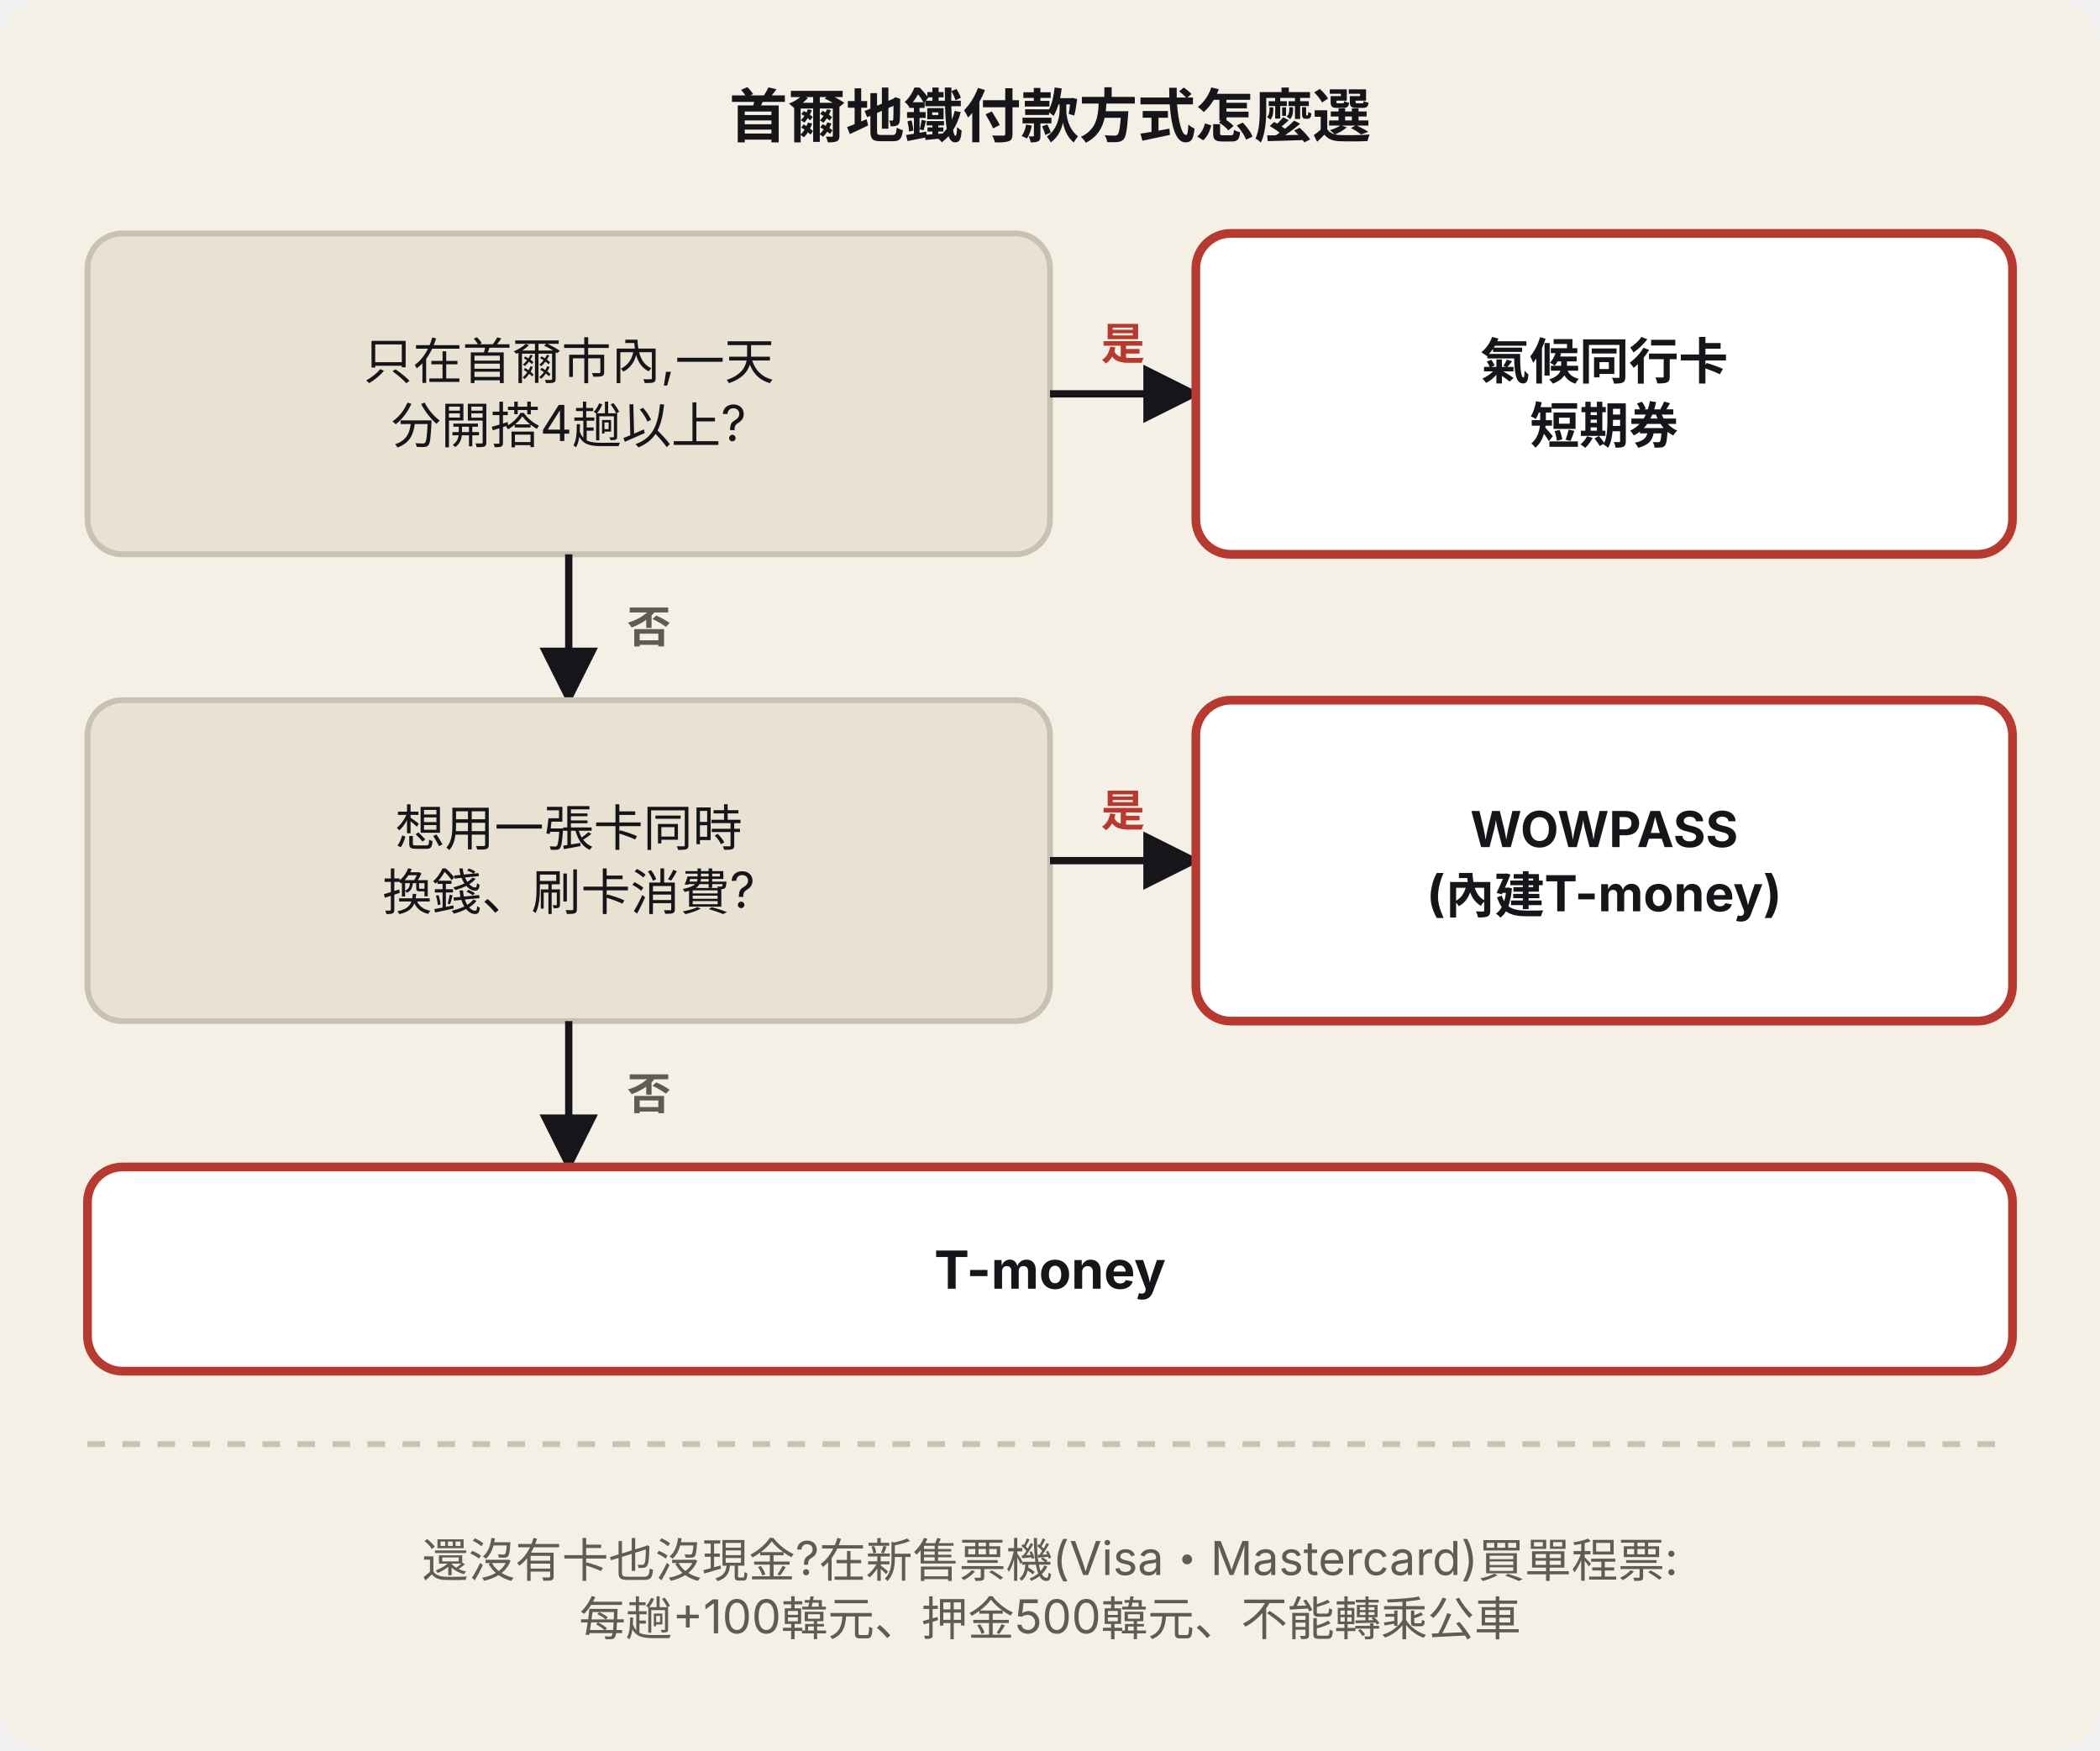
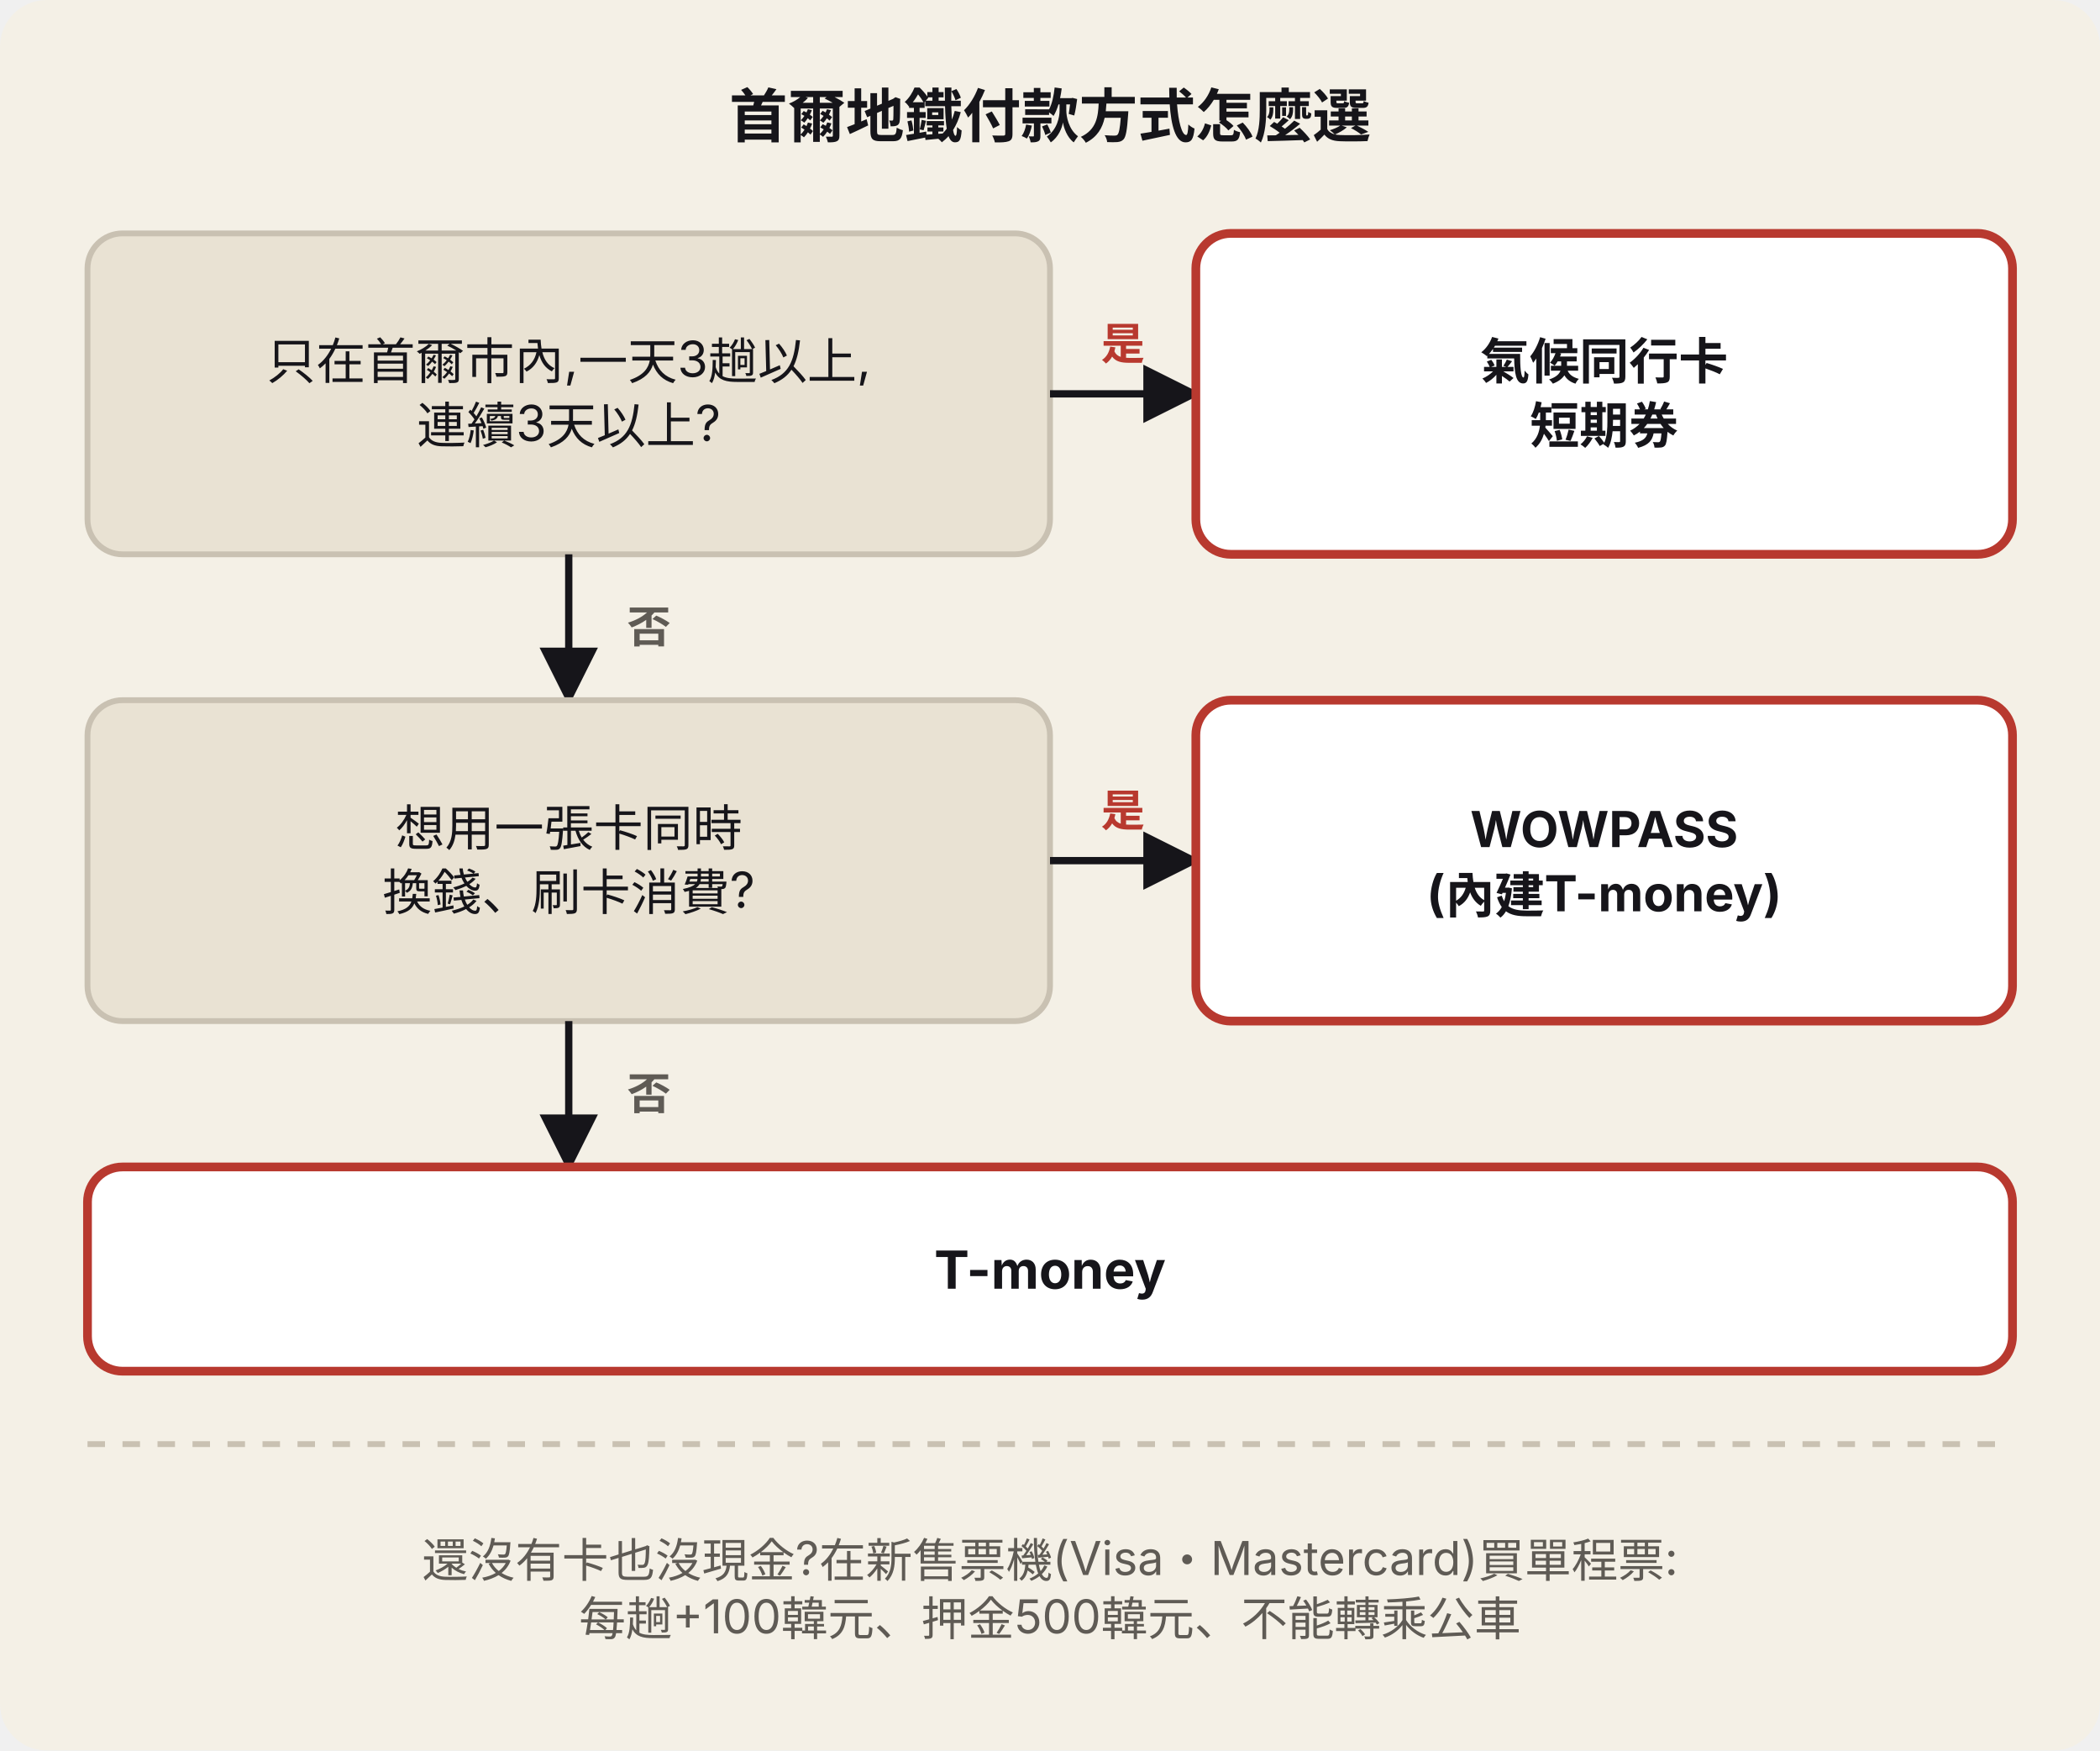
<svg xmlns="http://www.w3.org/2000/svg" viewBox="0 0 720 600" role="img" aria-label="首爾地鐵付款方式怎麼選" font-family="system-ui, -apple-system, &quot;Noto Sans KR&quot;, &quot;Noto Sans JP&quot;, &quot;Noto Sans TC&quot;, sans-serif">
  <rect width="720" height="600" rx="16" fill="#f4f0e6" />
  <defs>
    <marker id="ah" viewBox="0 0 10 10" refX="9" refY="5" markerWidth="8" markerHeight="8" orient="auto-start-reverse">
      <path d="M0,0 L10,5 L0,10 z" fill="#16151a" />
    </marker>
  </defs>
  <text x="360" y="40" font-size="20" fill="#16151a" text-anchor="middle" font-weight="bold" dominant-baseline="middle">首爾地鐵付款方式怎麼選</text>
  <rect x="30" y="80" width="330" height="110" rx="12" fill="#e9e2d3" stroke="#c9c1b2" stroke-width="2" />
-   <text x="195" y="124" font-size="17" fill="#16151a" text-anchor="middle" font-weight="normal" dominant-baseline="middle">只在首爾市內,一天</text>
-   <text x="195" y="146" font-size="17" fill="#16151a" text-anchor="middle" font-weight="normal" dominant-baseline="middle">分開搭4趟以上?</text>
+   <text x="195" y="124" font-size="17" fill="#16151a" text-anchor="middle" font-weight="normal" dominant-baseline="middle">只在首爾市內,一天3趟以上,</text>
+   <text x="195" y="146" font-size="17" fill="#16151a" text-anchor="middle" font-weight="normal" dominant-baseline="middle">連續3天以上?</text>
  <line x1="360" y1="135" x2="410" y2="135" stroke="#16151a" stroke-width="2.5" marker-end="url(#ah)" />
  <text x="385" y="118" font-size="15" fill="#b8392f" text-anchor="middle" font-weight="bold" dominant-baseline="middle">是</text>
  <rect x="410" y="80" width="280" height="110" rx="12" fill="#ffffff" stroke="#b8392f" stroke-width="3" />
  <text x="550" y="124" font-size="17" fill="#16151a" text-anchor="middle" font-weight="bold" dominant-baseline="middle">氣候同行卡</text>
  <text x="550" y="146" font-size="17" fill="#16151a" text-anchor="middle" font-weight="bold" dominant-baseline="middle">短期券</text>
  <line x1="195" y1="190" x2="195" y2="240" stroke="#16151a" stroke-width="2.5" marker-end="url(#ah)" />
  <text x="215" y="215" font-size="15" fill="#5f5b55" text-anchor="start" font-weight="bold" dominant-baseline="middle">否</text>
  <rect x="30" y="240" width="330" height="110" rx="12" fill="#e9e2d3" stroke="#c9c1b2" stroke-width="2" />
  <text x="195" y="284" font-size="17" fill="#16151a" text-anchor="middle" font-weight="normal" dominant-baseline="middle">想用一張卡同時</text>
  <text x="195" y="306" font-size="17" fill="#16151a" text-anchor="middle" font-weight="normal" dominant-baseline="middle">換錢、刷卡消費?</text>
  <line x1="360" y1="295" x2="410" y2="295" stroke="#16151a" stroke-width="2.5" marker-end="url(#ah)" />
  <text x="385" y="278" font-size="15" fill="#b8392f" text-anchor="middle" font-weight="bold" dominant-baseline="middle">是</text>
  <rect x="410" y="240" width="280" height="110" rx="12" fill="#ffffff" stroke="#b8392f" stroke-width="3" />
  <text x="550" y="284" font-size="17" fill="#16151a" text-anchor="middle" font-weight="bold" dominant-baseline="middle">WOWPASS</text>
  <text x="550" y="306" font-size="17" fill="#16151a" text-anchor="middle" font-weight="bold" dominant-baseline="middle">(內建T-money)</text>
  <line x1="195" y1="350" x2="195" y2="400" stroke="#16151a" stroke-width="2.5" marker-end="url(#ah)" />
  <text x="215" y="375" font-size="15" fill="#5f5b55" text-anchor="start" font-weight="bold" dominant-baseline="middle">否</text>
  <rect x="30" y="400" width="660" height="70" rx="12" fill="#ffffff" stroke="#b8392f" stroke-width="3" />
  <text x="360" y="435" font-size="18" fill="#16151a" text-anchor="middle" font-weight="bold" dominant-baseline="middle">T-money</text>
  <line x1="30" y1="495" x2="690" y2="495" stroke="#c9c1b2" stroke-width="2" stroke-dasharray="6 6" />
  <text x="360" y="535" font-size="16" fill="#5f5b55" text-anchor="middle" font-weight="normal" dominant-baseline="middle">還沒有卡也沒現金?在新售票機(Visa・Mastercard)買單程票:</text>
  <text x="360" y="555" font-size="16" fill="#5f5b55" text-anchor="middle" font-weight="normal" dominant-baseline="middle">每趟+100韓元、押金500韓元、不能轉乘公車</text>
</svg>
